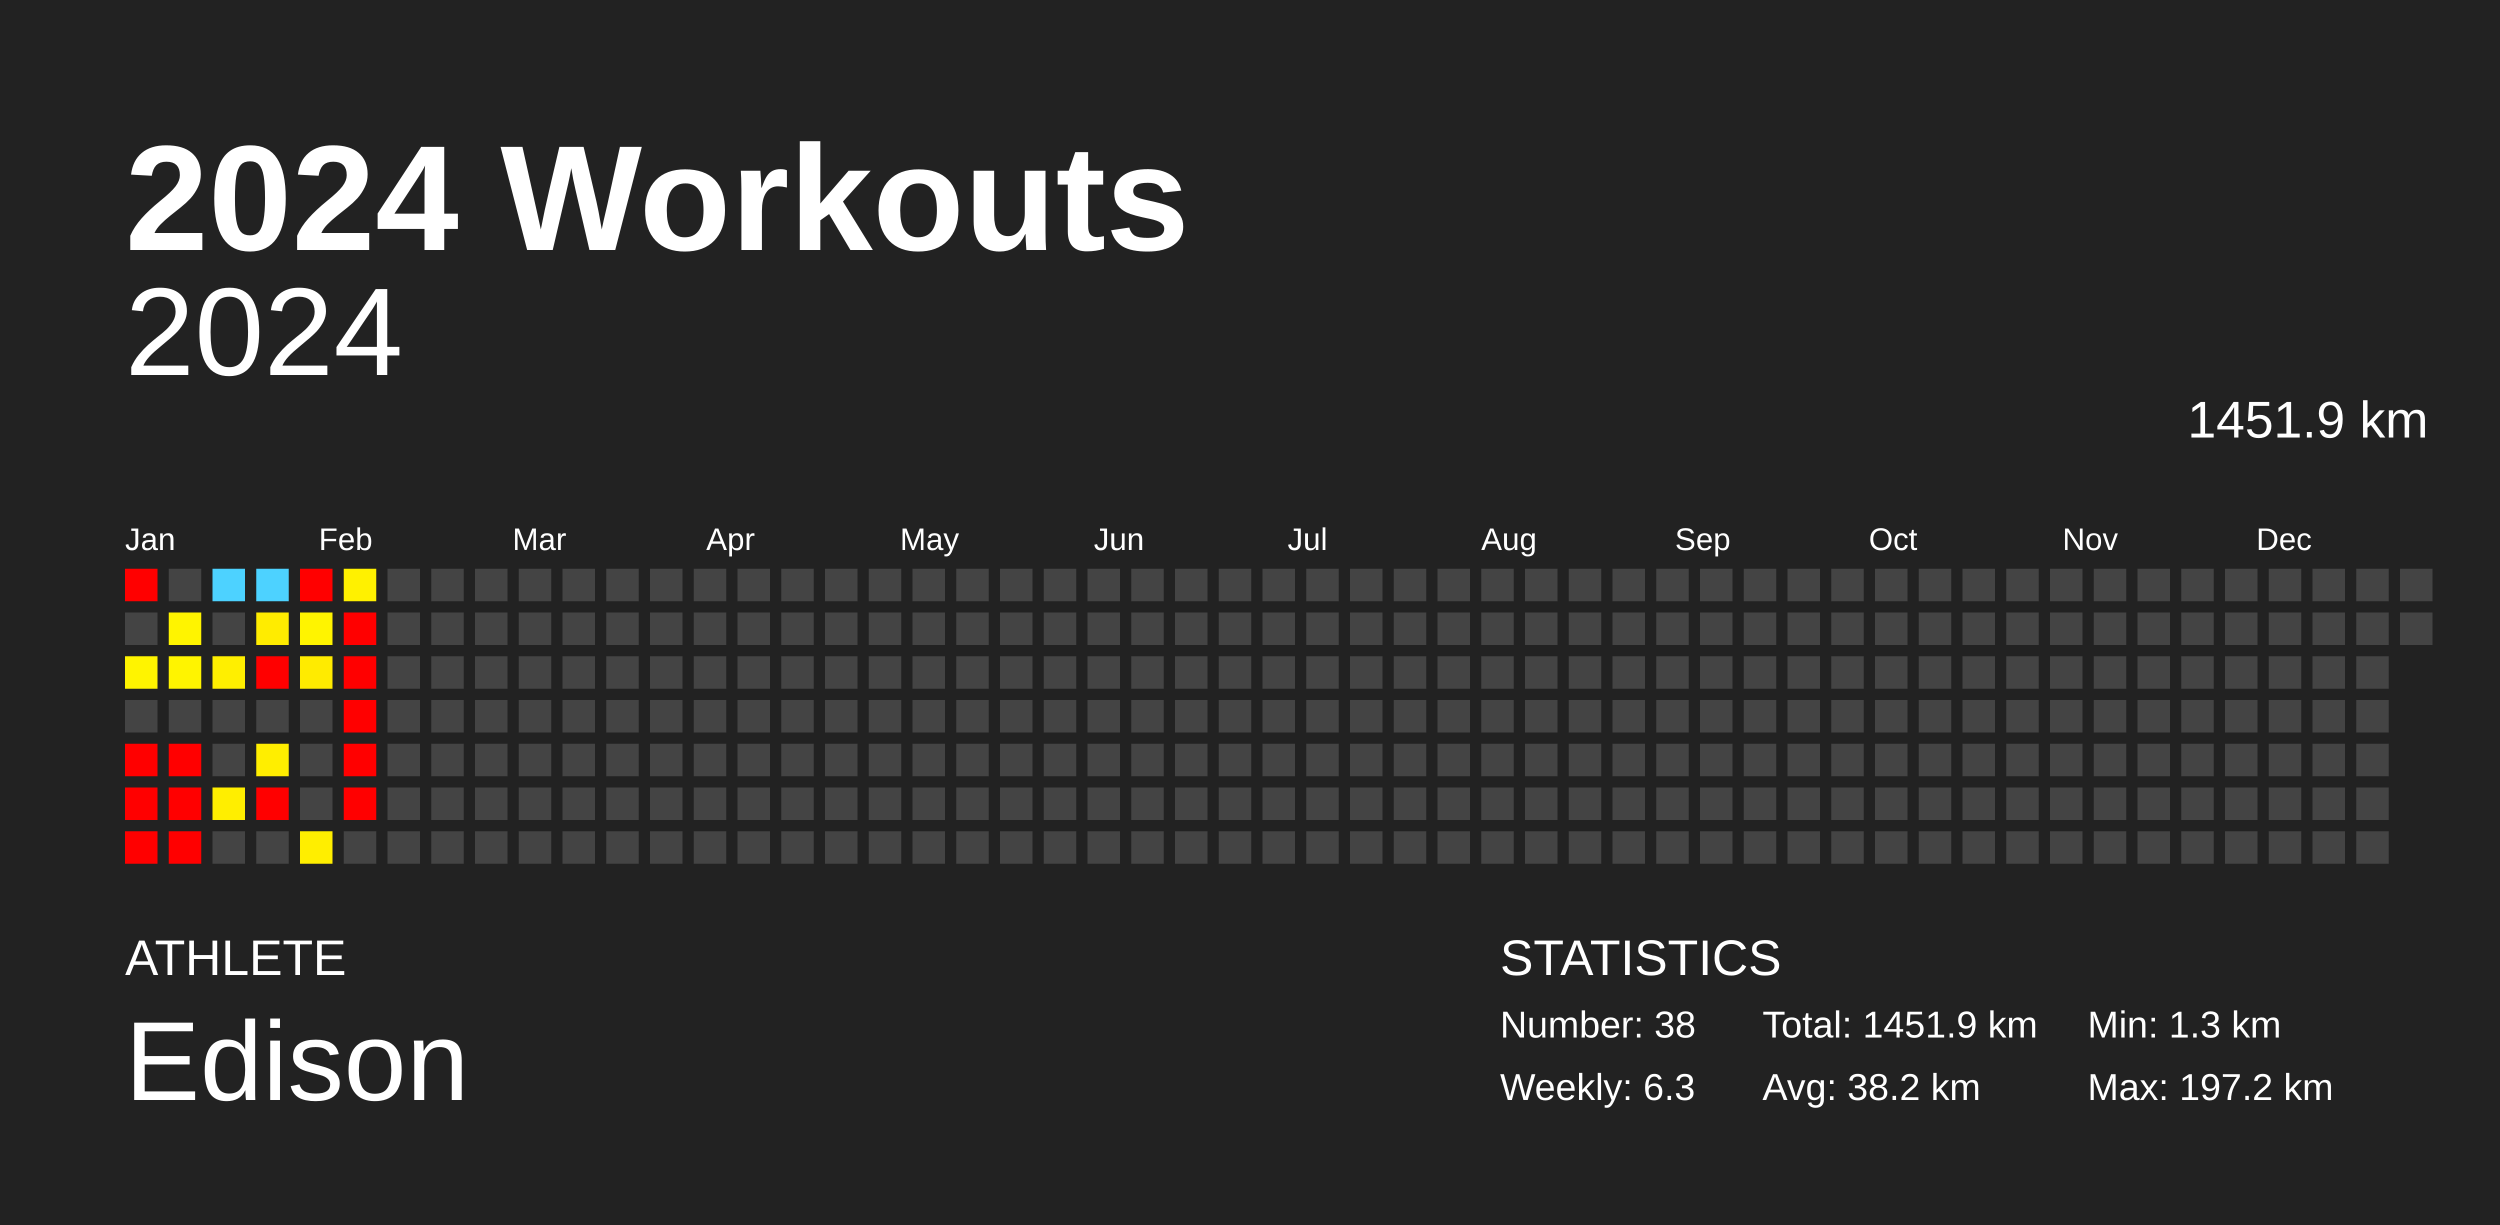
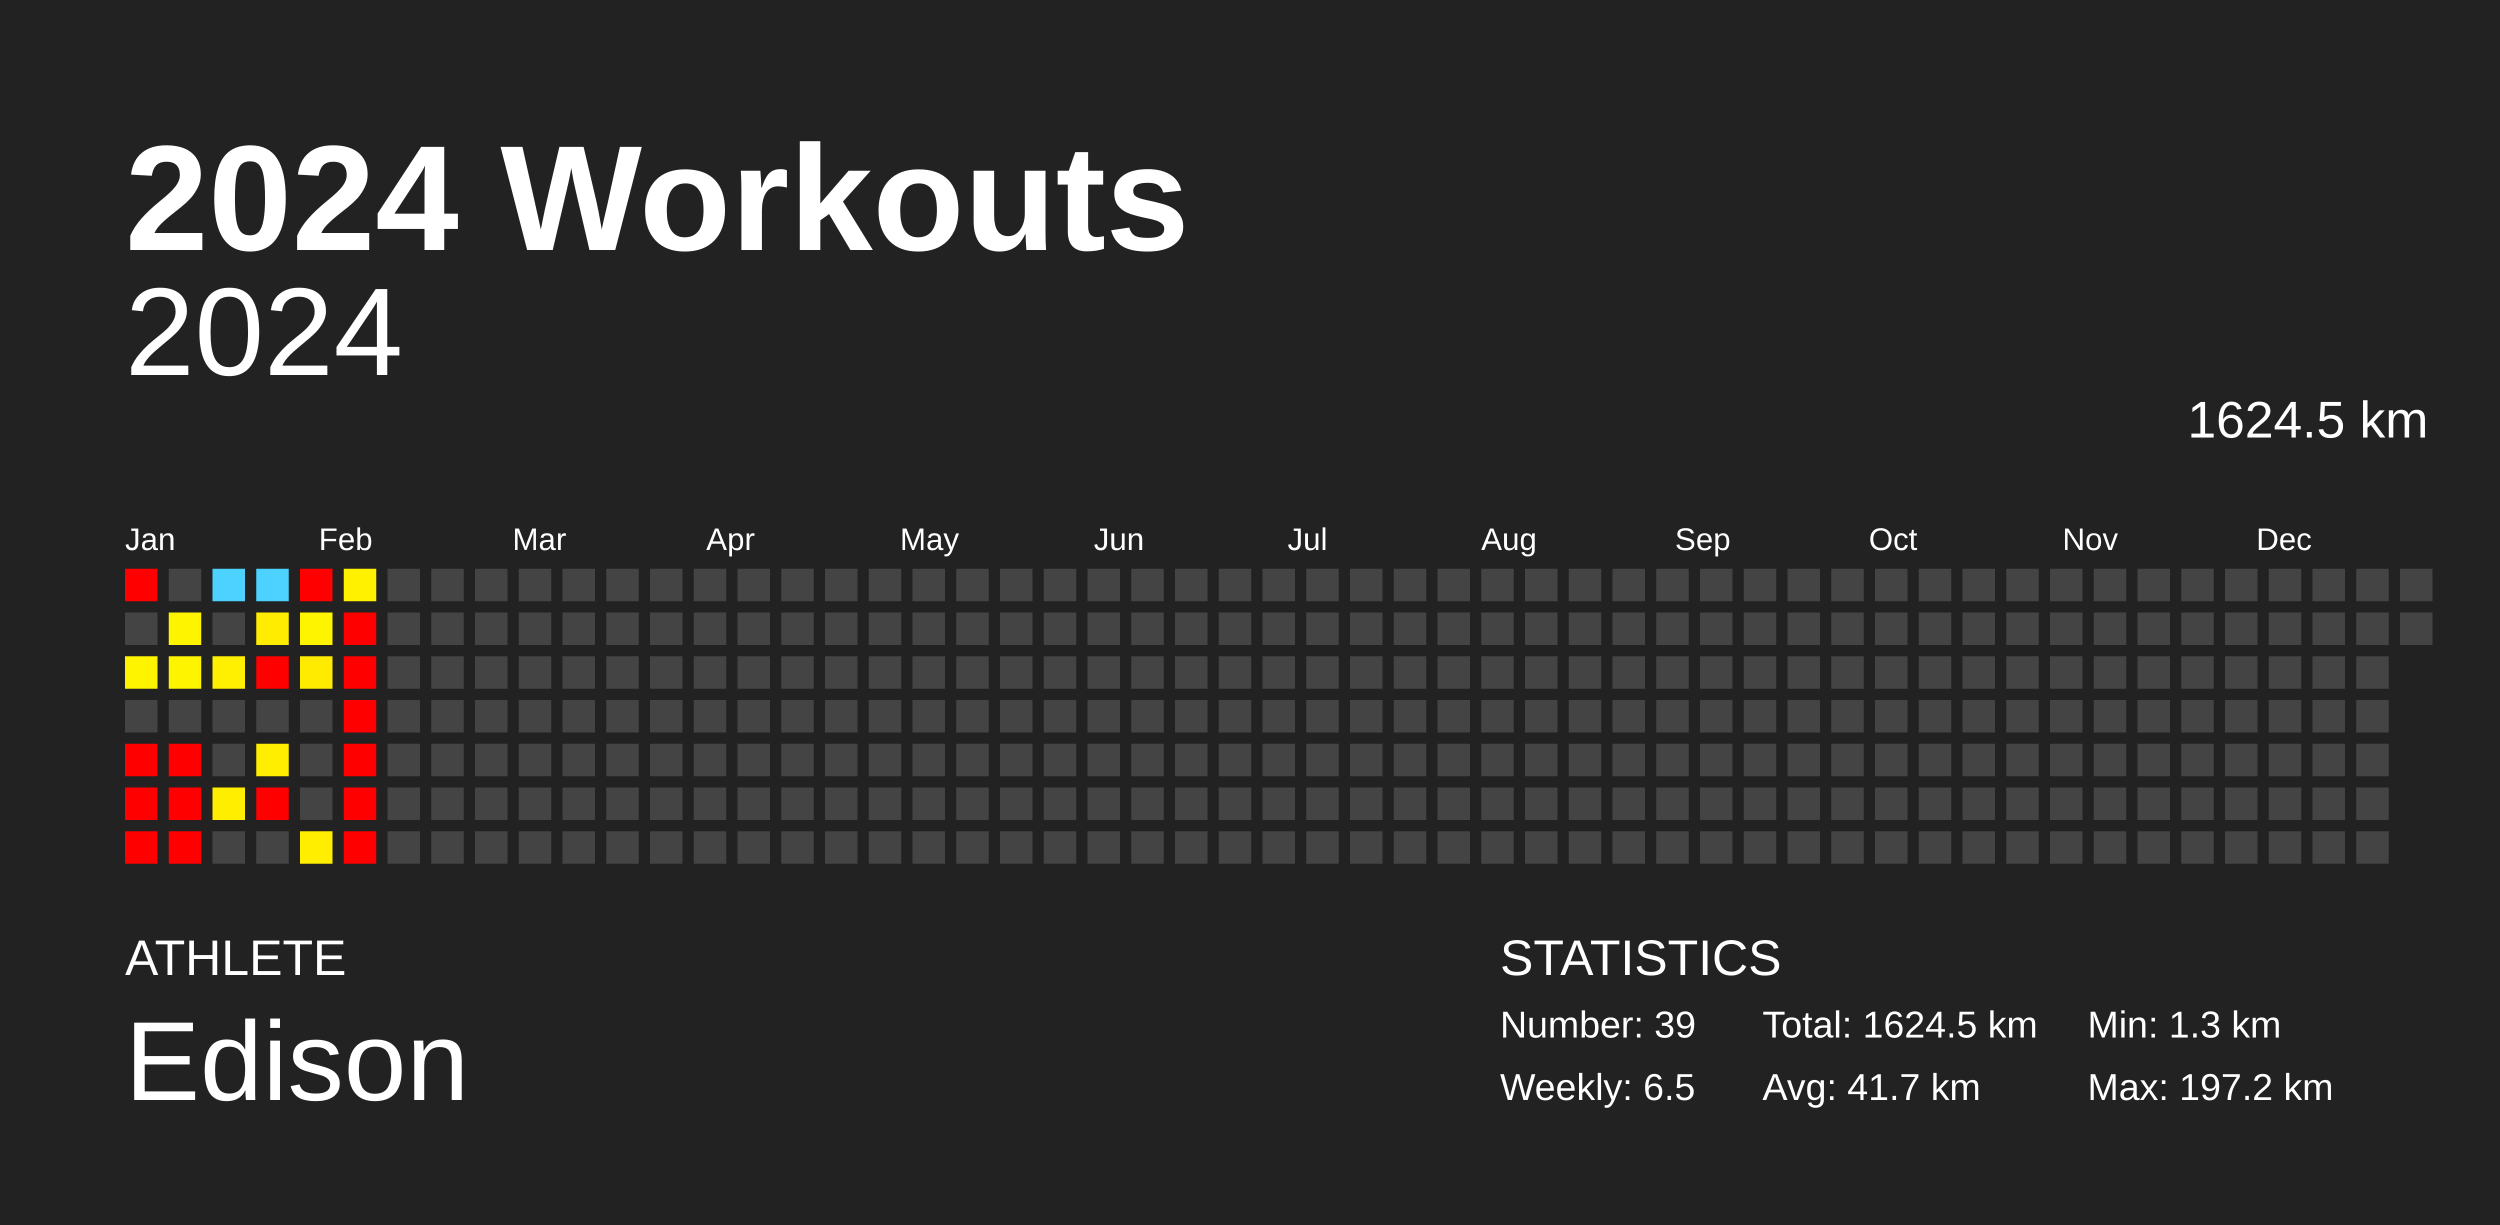
<svg xmlns="http://www.w3.org/2000/svg" baseProfile="full" height="98mm" version="1.1" viewBox="0,0,200,98" width="200mm">
  <defs />
  <rect fill="#222222" height="98" width="200" x="0" y="0" />
  <text fill="#FFFFFF" style="font-size:12px; font-family:Arial; font-weight:bold;" x="10" y="20">2024 Workouts</text>
  <text fill="#FFFFFF" style="font-size:4px; font-family:Arial" x="10" y="78">ATHLETE</text>
  <text fill="#FFFFFF" style="font-size:9px; font-family:Arial" x="10" y="88">Edison</text>
  <text fill="#FFFFFF" style="font-size:4px; font-family:Arial" x="120" y="78">STATISTICS</text>
-   <text fill="#FFFFFF" style="font-size:3px; font-family:Arial" x="120" y="83">Number: 38</text>
-   <text fill="#FFFFFF" style="font-size:3px; font-family:Arial" x="120" y="88">Weekly: 6.3</text>
-   <text fill="#FFFFFF" style="font-size:3px; font-family:Arial" x="141" y="83">Total: 1451.9 km</text>
-   <text fill="#FFFFFF" style="font-size:3px; font-family:Arial" x="141" y="88">Avg: 38.2 km</text>
+   <text fill="#FFFFFF" style="font-size:3px; font-family:Arial" x="120" y="83">Number: 39</text>
+   <text fill="#FFFFFF" style="font-size:3px; font-family:Arial" x="120" y="88">Weekly: 6.5</text>
+   <text fill="#FFFFFF" style="font-size:3px; font-family:Arial" x="141" y="83">Total: 1624.5 km</text>
+   <text fill="#FFFFFF" style="font-size:3px; font-family:Arial" x="141" y="88">Avg: 41.7 km</text>
  <text fill="#FFFFFF" style="font-size:3px; font-family:Arial" x="167" y="83">Min: 1.3 km</text>
  <text fill="#FFFFFF" style="font-size:3px; font-family:Arial" x="167" y="88">Max: 197.2 km</text>
  <text alignment-baseline="hanging" fill="#FFFFFF" style="font-size:10.0px; font-family:Arial;" x="10" y="30">2024</text>
-   <text alignment-baseline="hanging" fill="#FFFFFF" style="font-size:4.125px; font-family:Arial;" x="175" y="35">1451.9 km</text>
+   <text alignment-baseline="hanging" fill="#FFFFFF" style="font-size:4.125px; font-family:Arial;" x="175" y="35">1624.5 km</text>
  <text fill="#FFFFFF" style="font-size:2.5px; font-family:Arial" x="10.0" y="44">Jan</text>
  <text fill="#FFFFFF" style="font-size:2.5px; font-family:Arial" x="25.5" y="44">Feb</text>
  <text fill="#FFFFFF" style="font-size:2.5px; font-family:Arial" x="41.0" y="44">Mar</text>
  <text fill="#FFFFFF" style="font-size:2.5px; font-family:Arial" x="56.5" y="44">Apr</text>
  <text fill="#FFFFFF" style="font-size:2.5px; font-family:Arial" x="72.0" y="44">May</text>
  <text fill="#FFFFFF" style="font-size:2.5px; font-family:Arial" x="87.5" y="44">Jun</text>
  <text fill="#FFFFFF" style="font-size:2.5px; font-family:Arial" x="103.0" y="44">Jul</text>
  <text fill="#FFFFFF" style="font-size:2.5px; font-family:Arial" x="118.5" y="44">Aug</text>
  <text fill="#FFFFFF" style="font-size:2.5px; font-family:Arial" x="134.0" y="44">Sep</text>
  <text fill="#FFFFFF" style="font-size:2.5px; font-family:Arial" x="149.5" y="44">Oct</text>
  <text fill="#FFFFFF" style="font-size:2.5px; font-family:Arial" x="165.0" y="44">Nov</text>
  <text fill="#FFFFFF" style="font-size:2.5px; font-family:Arial" x="180.5" y="44">Dec</text>
  <rect fill="red" height="2.6" width="2.6" x="10.0" y="45.5" />
  <rect fill="#444444" height="2.6" width="2.6" x="10.0" y="49.0" />
  <rect fill="#fff400" height="2.6" width="2.6" x="10.0" y="52.5" />
  <rect fill="#444444" height="2.6" width="2.6" x="10.0" y="56.0" />
  <rect fill="red" height="2.6" width="2.6" x="10.0" y="59.5" />
  <rect fill="red" height="2.6" width="2.6" x="10.0" y="63.0" />
  <rect fill="red" height="2.6" width="2.6" x="10.0" y="66.5" />
  <rect fill="#444444" height="2.6" width="2.6" x="13.5" y="45.5" />
  <rect fill="#fff400" height="2.6" width="2.6" x="13.5" y="49.0" />
  <rect fill="#fff400" height="2.6" width="2.6" x="13.5" y="52.5" />
  <rect fill="#444444" height="2.6" width="2.6" x="13.5" y="56.0" />
  <rect fill="red" height="2.6" width="2.6" x="13.5" y="59.5" />
  <rect fill="red" height="2.6" width="2.6" x="13.5" y="63.0" />
  <rect fill="red" height="2.6" width="2.6" x="13.5" y="66.5" />
  <rect fill="#4dd2ff" height="2.6" width="2.6" x="17.0" y="45.5" />
  <rect fill="#444444" height="2.6" width="2.6" x="17.0" y="49.0" />
  <rect fill="#ffef00" height="2.6" width="2.6" x="17.0" y="52.5" />
  <rect fill="#444444" height="2.6" width="2.6" x="17.0" y="56.0" />
  <rect fill="#444444" height="2.6" width="2.6" x="17.0" y="59.5" />
  <rect fill="#ffee00" height="2.6" width="2.6" x="17.0" y="63.0" />
  <rect fill="#444444" height="2.6" width="2.6" x="17.0" y="66.5" />
  <rect fill="#4dd2ff" height="2.6" width="2.6" x="20.5" y="45.5" />
  <rect fill="#ffec00" height="2.6" width="2.6" x="20.5" y="49.0" />
  <rect fill="red" height="2.6" width="2.6" x="20.5" y="52.5" />
  <rect fill="#444444" height="2.6" width="2.6" x="20.5" y="56.0" />
  <rect fill="#ffee00" height="2.6" width="2.6" x="20.5" y="59.5" />
  <rect fill="red" height="2.6" width="2.6" x="20.5" y="63.0" />
  <rect fill="#444444" height="2.6" width="2.6" x="20.5" y="66.5" />
  <rect fill="red" height="2.6" width="2.6" x="24.0" y="45.5" />
  <rect fill="#fff400" height="2.6" width="2.6" x="24.0" y="49.0" />
  <rect fill="#ffeb00" height="2.6" width="2.6" x="24.0" y="52.5" />
  <rect fill="#444444" height="2.6" width="2.6" x="24.0" y="56.0" />
  <rect fill="#444444" height="2.6" width="2.6" x="24.0" y="59.5" />
  <rect fill="#444444" height="2.6" width="2.6" x="24.0" y="63.0" />
  <rect fill="#ffee00" height="2.6" width="2.6" x="24.0" y="66.5" />
  <rect fill="#fff100" height="2.6" width="2.6" x="27.5" y="45.5" />
  <rect fill="red" height="2.6" width="2.6" x="27.5" y="49.0" />
  <rect fill="red" height="2.6" width="2.6" x="27.5" y="52.5" />
  <rect fill="red" height="2.6" width="2.6" x="27.5" y="56.0" />
  <rect fill="red" height="2.6" width="2.6" x="27.5" y="59.5" />
  <rect fill="red" height="2.6" width="2.6" x="27.5" y="63.0" />
-   <rect fill="#444444" height="2.6" width="2.6" x="27.5" y="66.5" />
+   <rect fill="red" height="2.6" width="2.6" x="27.5" y="66.5" />
  <rect fill="#444444" height="2.6" width="2.6" x="31.0" y="45.5" />
  <rect fill="#444444" height="2.6" width="2.6" x="31.0" y="49.0" />
  <rect fill="#444444" height="2.6" width="2.6" x="31.0" y="52.5" />
  <rect fill="#444444" height="2.6" width="2.6" x="31.0" y="56.0" />
  <rect fill="#444444" height="2.6" width="2.6" x="31.0" y="59.5" />
  <rect fill="#444444" height="2.6" width="2.6" x="31.0" y="63.0" />
  <rect fill="#444444" height="2.6" width="2.6" x="31.0" y="66.5" />
  <rect fill="#444444" height="2.6" width="2.6" x="34.5" y="45.5" />
  <rect fill="#444444" height="2.6" width="2.6" x="34.5" y="49.0" />
  <rect fill="#444444" height="2.6" width="2.6" x="34.5" y="52.5" />
  <rect fill="#444444" height="2.6" width="2.6" x="34.5" y="56.0" />
  <rect fill="#444444" height="2.6" width="2.6" x="34.5" y="59.5" />
  <rect fill="#444444" height="2.6" width="2.6" x="34.5" y="63.0" />
  <rect fill="#444444" height="2.6" width="2.6" x="34.5" y="66.5" />
  <rect fill="#444444" height="2.6" width="2.6" x="38.0" y="45.5" />
  <rect fill="#444444" height="2.6" width="2.6" x="38.0" y="49.0" />
  <rect fill="#444444" height="2.6" width="2.6" x="38.0" y="52.5" />
  <rect fill="#444444" height="2.6" width="2.6" x="38.0" y="56.0" />
  <rect fill="#444444" height="2.6" width="2.6" x="38.0" y="59.5" />
  <rect fill="#444444" height="2.6" width="2.6" x="38.0" y="63.0" />
  <rect fill="#444444" height="2.6" width="2.6" x="38.0" y="66.5" />
  <rect fill="#444444" height="2.6" width="2.6" x="41.5" y="45.5" />
  <rect fill="#444444" height="2.6" width="2.6" x="41.5" y="49.0" />
  <rect fill="#444444" height="2.6" width="2.6" x="41.5" y="52.5" />
  <rect fill="#444444" height="2.6" width="2.6" x="41.5" y="56.0" />
  <rect fill="#444444" height="2.6" width="2.6" x="41.5" y="59.5" />
  <rect fill="#444444" height="2.6" width="2.6" x="41.5" y="63.0" />
  <rect fill="#444444" height="2.6" width="2.6" x="41.5" y="66.5" />
  <rect fill="#444444" height="2.6" width="2.6" x="45.0" y="45.5" />
  <rect fill="#444444" height="2.6" width="2.6" x="45.0" y="49.0" />
  <rect fill="#444444" height="2.6" width="2.6" x="45.0" y="52.5" />
  <rect fill="#444444" height="2.6" width="2.6" x="45.0" y="56.0" />
  <rect fill="#444444" height="2.6" width="2.6" x="45.0" y="59.5" />
  <rect fill="#444444" height="2.6" width="2.6" x="45.0" y="63.0" />
  <rect fill="#444444" height="2.6" width="2.6" x="45.0" y="66.5" />
  <rect fill="#444444" height="2.6" width="2.6" x="48.5" y="45.5" />
  <rect fill="#444444" height="2.6" width="2.6" x="48.5" y="49.0" />
  <rect fill="#444444" height="2.6" width="2.6" x="48.5" y="52.5" />
  <rect fill="#444444" height="2.6" width="2.6" x="48.5" y="56.0" />
  <rect fill="#444444" height="2.6" width="2.6" x="48.5" y="59.5" />
  <rect fill="#444444" height="2.6" width="2.6" x="48.5" y="63.0" />
  <rect fill="#444444" height="2.6" width="2.6" x="48.5" y="66.5" />
  <rect fill="#444444" height="2.6" width="2.6" x="52.0" y="45.5" />
  <rect fill="#444444" height="2.6" width="2.6" x="52.0" y="49.0" />
  <rect fill="#444444" height="2.6" width="2.6" x="52.0" y="52.5" />
  <rect fill="#444444" height="2.6" width="2.6" x="52.0" y="56.0" />
  <rect fill="#444444" height="2.6" width="2.6" x="52.0" y="59.5" />
  <rect fill="#444444" height="2.6" width="2.6" x="52.0" y="63.0" />
  <rect fill="#444444" height="2.6" width="2.6" x="52.0" y="66.5" />
  <rect fill="#444444" height="2.6" width="2.6" x="55.5" y="45.5" />
  <rect fill="#444444" height="2.6" width="2.6" x="55.5" y="49.0" />
  <rect fill="#444444" height="2.6" width="2.6" x="55.5" y="52.5" />
  <rect fill="#444444" height="2.6" width="2.6" x="55.5" y="56.0" />
  <rect fill="#444444" height="2.6" width="2.6" x="55.5" y="59.5" />
  <rect fill="#444444" height="2.6" width="2.6" x="55.5" y="63.0" />
  <rect fill="#444444" height="2.6" width="2.6" x="55.5" y="66.5" />
  <rect fill="#444444" height="2.6" width="2.6" x="59.0" y="45.5" />
  <rect fill="#444444" height="2.6" width="2.6" x="59.0" y="49.0" />
  <rect fill="#444444" height="2.6" width="2.6" x="59.0" y="52.5" />
  <rect fill="#444444" height="2.6" width="2.6" x="59.0" y="56.0" />
  <rect fill="#444444" height="2.6" width="2.6" x="59.0" y="59.5" />
  <rect fill="#444444" height="2.6" width="2.6" x="59.0" y="63.0" />
  <rect fill="#444444" height="2.6" width="2.6" x="59.0" y="66.5" />
  <rect fill="#444444" height="2.6" width="2.6" x="62.5" y="45.5" />
  <rect fill="#444444" height="2.6" width="2.6" x="62.5" y="49.0" />
  <rect fill="#444444" height="2.6" width="2.6" x="62.5" y="52.5" />
  <rect fill="#444444" height="2.6" width="2.6" x="62.5" y="56.0" />
  <rect fill="#444444" height="2.6" width="2.6" x="62.5" y="59.5" />
  <rect fill="#444444" height="2.6" width="2.6" x="62.5" y="63.0" />
  <rect fill="#444444" height="2.6" width="2.6" x="62.5" y="66.5" />
  <rect fill="#444444" height="2.6" width="2.6" x="66.0" y="45.5" />
  <rect fill="#444444" height="2.6" width="2.6" x="66.0" y="49.0" />
  <rect fill="#444444" height="2.6" width="2.6" x="66.0" y="52.5" />
  <rect fill="#444444" height="2.6" width="2.6" x="66.0" y="56.0" />
  <rect fill="#444444" height="2.6" width="2.6" x="66.0" y="59.5" />
  <rect fill="#444444" height="2.6" width="2.6" x="66.0" y="63.0" />
  <rect fill="#444444" height="2.6" width="2.6" x="66.0" y="66.5" />
  <rect fill="#444444" height="2.6" width="2.6" x="69.5" y="45.5" />
  <rect fill="#444444" height="2.6" width="2.6" x="69.5" y="49.0" />
  <rect fill="#444444" height="2.6" width="2.6" x="69.5" y="52.5" />
  <rect fill="#444444" height="2.6" width="2.6" x="69.5" y="56.0" />
  <rect fill="#444444" height="2.6" width="2.6" x="69.5" y="59.5" />
  <rect fill="#444444" height="2.6" width="2.6" x="69.5" y="63.0" />
  <rect fill="#444444" height="2.6" width="2.6" x="69.5" y="66.5" />
  <rect fill="#444444" height="2.6" width="2.6" x="73.0" y="45.5" />
  <rect fill="#444444" height="2.6" width="2.6" x="73.0" y="49.0" />
  <rect fill="#444444" height="2.6" width="2.6" x="73.0" y="52.5" />
  <rect fill="#444444" height="2.6" width="2.6" x="73.0" y="56.0" />
  <rect fill="#444444" height="2.6" width="2.6" x="73.0" y="59.5" />
  <rect fill="#444444" height="2.6" width="2.6" x="73.0" y="63.0" />
  <rect fill="#444444" height="2.6" width="2.6" x="73.0" y="66.5" />
  <rect fill="#444444" height="2.6" width="2.6" x="76.5" y="45.5" />
  <rect fill="#444444" height="2.6" width="2.6" x="76.5" y="49.0" />
  <rect fill="#444444" height="2.6" width="2.6" x="76.5" y="52.5" />
  <rect fill="#444444" height="2.6" width="2.6" x="76.5" y="56.0" />
  <rect fill="#444444" height="2.6" width="2.6" x="76.5" y="59.5" />
  <rect fill="#444444" height="2.6" width="2.6" x="76.5" y="63.0" />
  <rect fill="#444444" height="2.6" width="2.6" x="76.5" y="66.5" />
  <rect fill="#444444" height="2.6" width="2.6" x="80.0" y="45.5" />
  <rect fill="#444444" height="2.6" width="2.6" x="80.0" y="49.0" />
  <rect fill="#444444" height="2.6" width="2.6" x="80.0" y="52.5" />
  <rect fill="#444444" height="2.6" width="2.6" x="80.0" y="56.0" />
  <rect fill="#444444" height="2.6" width="2.6" x="80.0" y="59.5" />
  <rect fill="#444444" height="2.6" width="2.6" x="80.0" y="63.0" />
  <rect fill="#444444" height="2.6" width="2.6" x="80.0" y="66.5" />
  <rect fill="#444444" height="2.6" width="2.6" x="83.5" y="45.5" />
  <rect fill="#444444" height="2.6" width="2.6" x="83.5" y="49.0" />
  <rect fill="#444444" height="2.6" width="2.6" x="83.5" y="52.5" />
  <rect fill="#444444" height="2.6" width="2.6" x="83.5" y="56.0" />
  <rect fill="#444444" height="2.6" width="2.6" x="83.5" y="59.5" />
  <rect fill="#444444" height="2.6" width="2.6" x="83.5" y="63.0" />
  <rect fill="#444444" height="2.6" width="2.6" x="83.5" y="66.5" />
  <rect fill="#444444" height="2.6" width="2.6" x="87.0" y="45.5" />
  <rect fill="#444444" height="2.6" width="2.6" x="87.0" y="49.0" />
  <rect fill="#444444" height="2.6" width="2.6" x="87.0" y="52.5" />
  <rect fill="#444444" height="2.6" width="2.6" x="87.0" y="56.0" />
  <rect fill="#444444" height="2.6" width="2.6" x="87.0" y="59.5" />
  <rect fill="#444444" height="2.6" width="2.6" x="87.0" y="63.0" />
  <rect fill="#444444" height="2.6" width="2.6" x="87.0" y="66.5" />
  <rect fill="#444444" height="2.6" width="2.6" x="90.5" y="45.5" />
  <rect fill="#444444" height="2.6" width="2.6" x="90.5" y="49.0" />
  <rect fill="#444444" height="2.6" width="2.6" x="90.5" y="52.5" />
  <rect fill="#444444" height="2.6" width="2.6" x="90.5" y="56.0" />
  <rect fill="#444444" height="2.6" width="2.6" x="90.5" y="59.5" />
  <rect fill="#444444" height="2.6" width="2.6" x="90.5" y="63.0" />
  <rect fill="#444444" height="2.6" width="2.6" x="90.5" y="66.5" />
  <rect fill="#444444" height="2.6" width="2.6" x="94.0" y="45.5" />
  <rect fill="#444444" height="2.6" width="2.6" x="94.0" y="49.0" />
  <rect fill="#444444" height="2.6" width="2.6" x="94.0" y="52.5" />
  <rect fill="#444444" height="2.6" width="2.6" x="94.0" y="56.0" />
  <rect fill="#444444" height="2.6" width="2.6" x="94.0" y="59.5" />
  <rect fill="#444444" height="2.6" width="2.6" x="94.0" y="63.0" />
  <rect fill="#444444" height="2.6" width="2.6" x="94.0" y="66.5" />
  <rect fill="#444444" height="2.6" width="2.6" x="97.5" y="45.5" />
  <rect fill="#444444" height="2.6" width="2.6" x="97.5" y="49.0" />
  <rect fill="#444444" height="2.6" width="2.6" x="97.5" y="52.5" />
  <rect fill="#444444" height="2.6" width="2.6" x="97.5" y="56.0" />
  <rect fill="#444444" height="2.6" width="2.6" x="97.5" y="59.5" />
  <rect fill="#444444" height="2.6" width="2.6" x="97.5" y="63.0" />
  <rect fill="#444444" height="2.6" width="2.6" x="97.5" y="66.5" />
  <rect fill="#444444" height="2.6" width="2.6" x="101.0" y="45.5" />
  <rect fill="#444444" height="2.6" width="2.6" x="101.0" y="49.0" />
  <rect fill="#444444" height="2.6" width="2.6" x="101.0" y="52.5" />
  <rect fill="#444444" height="2.6" width="2.6" x="101.0" y="56.0" />
  <rect fill="#444444" height="2.6" width="2.6" x="101.0" y="59.5" />
  <rect fill="#444444" height="2.6" width="2.6" x="101.0" y="63.0" />
  <rect fill="#444444" height="2.6" width="2.6" x="101.0" y="66.5" />
  <rect fill="#444444" height="2.6" width="2.6" x="104.5" y="45.5" />
  <rect fill="#444444" height="2.6" width="2.6" x="104.5" y="49.0" />
  <rect fill="#444444" height="2.6" width="2.6" x="104.5" y="52.5" />
  <rect fill="#444444" height="2.6" width="2.6" x="104.5" y="56.0" />
  <rect fill="#444444" height="2.6" width="2.6" x="104.5" y="59.5" />
  <rect fill="#444444" height="2.6" width="2.6" x="104.5" y="63.0" />
  <rect fill="#444444" height="2.6" width="2.6" x="104.5" y="66.5" />
  <rect fill="#444444" height="2.6" width="2.6" x="108.0" y="45.5" />
  <rect fill="#444444" height="2.6" width="2.6" x="108.0" y="49.0" />
  <rect fill="#444444" height="2.6" width="2.6" x="108.0" y="52.5" />
  <rect fill="#444444" height="2.6" width="2.6" x="108.0" y="56.0" />
  <rect fill="#444444" height="2.6" width="2.6" x="108.0" y="59.5" />
  <rect fill="#444444" height="2.6" width="2.6" x="108.0" y="63.0" />
  <rect fill="#444444" height="2.6" width="2.6" x="108.0" y="66.5" />
  <rect fill="#444444" height="2.6" width="2.6" x="111.5" y="45.5" />
  <rect fill="#444444" height="2.6" width="2.6" x="111.5" y="49.0" />
  <rect fill="#444444" height="2.6" width="2.6" x="111.5" y="52.5" />
  <rect fill="#444444" height="2.6" width="2.6" x="111.5" y="56.0" />
  <rect fill="#444444" height="2.6" width="2.6" x="111.5" y="59.5" />
  <rect fill="#444444" height="2.6" width="2.6" x="111.5" y="63.0" />
  <rect fill="#444444" height="2.6" width="2.6" x="111.5" y="66.5" />
  <rect fill="#444444" height="2.6" width="2.6" x="115.0" y="45.5" />
  <rect fill="#444444" height="2.6" width="2.6" x="115.0" y="49.0" />
  <rect fill="#444444" height="2.6" width="2.6" x="115.0" y="52.5" />
  <rect fill="#444444" height="2.6" width="2.6" x="115.0" y="56.0" />
  <rect fill="#444444" height="2.6" width="2.6" x="115.0" y="59.5" />
  <rect fill="#444444" height="2.6" width="2.6" x="115.0" y="63.0" />
  <rect fill="#444444" height="2.6" width="2.6" x="115.0" y="66.5" />
  <rect fill="#444444" height="2.6" width="2.6" x="118.5" y="45.5" />
  <rect fill="#444444" height="2.6" width="2.6" x="118.5" y="49.0" />
  <rect fill="#444444" height="2.6" width="2.6" x="118.5" y="52.5" />
  <rect fill="#444444" height="2.6" width="2.6" x="118.5" y="56.0" />
  <rect fill="#444444" height="2.6" width="2.6" x="118.5" y="59.5" />
  <rect fill="#444444" height="2.6" width="2.6" x="118.5" y="63.0" />
  <rect fill="#444444" height="2.6" width="2.6" x="118.5" y="66.5" />
  <rect fill="#444444" height="2.6" width="2.6" x="122.0" y="45.5" />
  <rect fill="#444444" height="2.6" width="2.6" x="122.0" y="49.0" />
  <rect fill="#444444" height="2.6" width="2.6" x="122.0" y="52.5" />
  <rect fill="#444444" height="2.6" width="2.6" x="122.0" y="56.0" />
  <rect fill="#444444" height="2.6" width="2.6" x="122.0" y="59.5" />
  <rect fill="#444444" height="2.6" width="2.6" x="122.0" y="63.0" />
  <rect fill="#444444" height="2.6" width="2.6" x="122.0" y="66.5" />
  <rect fill="#444444" height="2.6" width="2.6" x="125.5" y="45.5" />
  <rect fill="#444444" height="2.6" width="2.6" x="125.5" y="49.0" />
  <rect fill="#444444" height="2.6" width="2.6" x="125.5" y="52.5" />
  <rect fill="#444444" height="2.6" width="2.6" x="125.5" y="56.0" />
  <rect fill="#444444" height="2.6" width="2.6" x="125.5" y="59.5" />
  <rect fill="#444444" height="2.6" width="2.6" x="125.5" y="63.0" />
  <rect fill="#444444" height="2.6" width="2.6" x="125.5" y="66.5" />
  <rect fill="#444444" height="2.6" width="2.6" x="129.0" y="45.5" />
  <rect fill="#444444" height="2.6" width="2.6" x="129.0" y="49.0" />
  <rect fill="#444444" height="2.6" width="2.6" x="129.0" y="52.5" />
  <rect fill="#444444" height="2.6" width="2.6" x="129.0" y="56.0" />
  <rect fill="#444444" height="2.6" width="2.6" x="129.0" y="59.5" />
  <rect fill="#444444" height="2.6" width="2.6" x="129.0" y="63.0" />
  <rect fill="#444444" height="2.6" width="2.6" x="129.0" y="66.5" />
  <rect fill="#444444" height="2.6" width="2.6" x="132.5" y="45.5" />
  <rect fill="#444444" height="2.6" width="2.6" x="132.5" y="49.0" />
  <rect fill="#444444" height="2.6" width="2.6" x="132.5" y="52.5" />
  <rect fill="#444444" height="2.6" width="2.6" x="132.5" y="56.0" />
  <rect fill="#444444" height="2.6" width="2.6" x="132.5" y="59.5" />
  <rect fill="#444444" height="2.6" width="2.6" x="132.5" y="63.0" />
  <rect fill="#444444" height="2.6" width="2.6" x="132.5" y="66.5" />
  <rect fill="#444444" height="2.6" width="2.6" x="136.0" y="45.5" />
  <rect fill="#444444" height="2.6" width="2.6" x="136.0" y="49.0" />
  <rect fill="#444444" height="2.6" width="2.6" x="136.0" y="52.5" />
  <rect fill="#444444" height="2.6" width="2.6" x="136.0" y="56.0" />
  <rect fill="#444444" height="2.6" width="2.6" x="136.0" y="59.5" />
  <rect fill="#444444" height="2.6" width="2.6" x="136.0" y="63.0" />
  <rect fill="#444444" height="2.6" width="2.6" x="136.0" y="66.5" />
  <rect fill="#444444" height="2.6" width="2.6" x="139.5" y="45.5" />
  <rect fill="#444444" height="2.6" width="2.6" x="139.5" y="49.0" />
  <rect fill="#444444" height="2.6" width="2.6" x="139.5" y="52.5" />
  <rect fill="#444444" height="2.6" width="2.6" x="139.5" y="56.0" />
  <rect fill="#444444" height="2.6" width="2.6" x="139.5" y="59.5" />
  <rect fill="#444444" height="2.6" width="2.6" x="139.5" y="63.0" />
  <rect fill="#444444" height="2.6" width="2.6" x="139.5" y="66.5" />
  <rect fill="#444444" height="2.6" width="2.6" x="143.0" y="45.5" />
  <rect fill="#444444" height="2.6" width="2.6" x="143.0" y="49.0" />
  <rect fill="#444444" height="2.6" width="2.6" x="143.0" y="52.5" />
  <rect fill="#444444" height="2.6" width="2.6" x="143.0" y="56.0" />
  <rect fill="#444444" height="2.6" width="2.6" x="143.0" y="59.5" />
  <rect fill="#444444" height="2.6" width="2.6" x="143.0" y="63.0" />
  <rect fill="#444444" height="2.6" width="2.6" x="143.0" y="66.5" />
  <rect fill="#444444" height="2.6" width="2.6" x="146.5" y="45.5" />
  <rect fill="#444444" height="2.6" width="2.6" x="146.5" y="49.0" />
  <rect fill="#444444" height="2.6" width="2.6" x="146.5" y="52.5" />
  <rect fill="#444444" height="2.6" width="2.6" x="146.5" y="56.0" />
  <rect fill="#444444" height="2.6" width="2.6" x="146.5" y="59.5" />
  <rect fill="#444444" height="2.6" width="2.6" x="146.5" y="63.0" />
  <rect fill="#444444" height="2.6" width="2.6" x="146.5" y="66.5" />
  <rect fill="#444444" height="2.6" width="2.6" x="150.0" y="45.5" />
  <rect fill="#444444" height="2.6" width="2.6" x="150.0" y="49.0" />
  <rect fill="#444444" height="2.6" width="2.6" x="150.0" y="52.5" />
  <rect fill="#444444" height="2.6" width="2.6" x="150.0" y="56.0" />
  <rect fill="#444444" height="2.6" width="2.6" x="150.0" y="59.5" />
  <rect fill="#444444" height="2.6" width="2.6" x="150.0" y="63.0" />
  <rect fill="#444444" height="2.6" width="2.6" x="150.0" y="66.5" />
  <rect fill="#444444" height="2.6" width="2.6" x="153.5" y="45.5" />
  <rect fill="#444444" height="2.6" width="2.6" x="153.5" y="49.0" />
  <rect fill="#444444" height="2.6" width="2.6" x="153.5" y="52.5" />
  <rect fill="#444444" height="2.6" width="2.6" x="153.5" y="56.0" />
  <rect fill="#444444" height="2.6" width="2.6" x="153.5" y="59.5" />
  <rect fill="#444444" height="2.6" width="2.6" x="153.5" y="63.0" />
  <rect fill="#444444" height="2.6" width="2.6" x="153.5" y="66.5" />
  <rect fill="#444444" height="2.6" width="2.6" x="157.0" y="45.5" />
  <rect fill="#444444" height="2.6" width="2.6" x="157.0" y="49.0" />
  <rect fill="#444444" height="2.6" width="2.6" x="157.0" y="52.5" />
  <rect fill="#444444" height="2.6" width="2.6" x="157.0" y="56.0" />
  <rect fill="#444444" height="2.6" width="2.6" x="157.0" y="59.5" />
  <rect fill="#444444" height="2.6" width="2.6" x="157.0" y="63.0" />
  <rect fill="#444444" height="2.6" width="2.6" x="157.0" y="66.5" />
  <rect fill="#444444" height="2.6" width="2.6" x="160.5" y="45.5" />
  <rect fill="#444444" height="2.6" width="2.6" x="160.5" y="49.0" />
  <rect fill="#444444" height="2.6" width="2.6" x="160.5" y="52.5" />
  <rect fill="#444444" height="2.6" width="2.6" x="160.5" y="56.0" />
  <rect fill="#444444" height="2.6" width="2.6" x="160.5" y="59.5" />
  <rect fill="#444444" height="2.6" width="2.6" x="160.5" y="63.0" />
  <rect fill="#444444" height="2.6" width="2.6" x="160.5" y="66.5" />
  <rect fill="#444444" height="2.6" width="2.6" x="164.0" y="45.5" />
  <rect fill="#444444" height="2.6" width="2.6" x="164.0" y="49.0" />
  <rect fill="#444444" height="2.6" width="2.6" x="164.0" y="52.5" />
  <rect fill="#444444" height="2.6" width="2.6" x="164.0" y="56.0" />
  <rect fill="#444444" height="2.6" width="2.6" x="164.0" y="59.5" />
  <rect fill="#444444" height="2.6" width="2.6" x="164.0" y="63.0" />
  <rect fill="#444444" height="2.6" width="2.6" x="164.0" y="66.5" />
  <rect fill="#444444" height="2.6" width="2.6" x="167.5" y="45.5" />
  <rect fill="#444444" height="2.6" width="2.6" x="167.5" y="49.0" />
  <rect fill="#444444" height="2.6" width="2.6" x="167.5" y="52.5" />
  <rect fill="#444444" height="2.6" width="2.6" x="167.5" y="56.0" />
  <rect fill="#444444" height="2.6" width="2.6" x="167.5" y="59.5" />
  <rect fill="#444444" height="2.6" width="2.6" x="167.5" y="63.0" />
  <rect fill="#444444" height="2.6" width="2.6" x="167.5" y="66.5" />
  <rect fill="#444444" height="2.6" width="2.6" x="171.0" y="45.5" />
  <rect fill="#444444" height="2.6" width="2.6" x="171.0" y="49.0" />
  <rect fill="#444444" height="2.6" width="2.6" x="171.0" y="52.5" />
  <rect fill="#444444" height="2.6" width="2.6" x="171.0" y="56.0" />
  <rect fill="#444444" height="2.6" width="2.6" x="171.0" y="59.5" />
  <rect fill="#444444" height="2.6" width="2.6" x="171.0" y="63.0" />
  <rect fill="#444444" height="2.6" width="2.6" x="171.0" y="66.5" />
  <rect fill="#444444" height="2.6" width="2.6" x="174.5" y="45.5" />
  <rect fill="#444444" height="2.6" width="2.6" x="174.5" y="49.0" />
  <rect fill="#444444" height="2.6" width="2.6" x="174.5" y="52.5" />
  <rect fill="#444444" height="2.6" width="2.6" x="174.5" y="56.0" />
  <rect fill="#444444" height="2.6" width="2.6" x="174.5" y="59.5" />
  <rect fill="#444444" height="2.6" width="2.6" x="174.5" y="63.0" />
  <rect fill="#444444" height="2.6" width="2.6" x="174.5" y="66.5" />
  <rect fill="#444444" height="2.6" width="2.6" x="178.0" y="45.5" />
  <rect fill="#444444" height="2.6" width="2.6" x="178.0" y="49.0" />
  <rect fill="#444444" height="2.6" width="2.6" x="178.0" y="52.5" />
  <rect fill="#444444" height="2.6" width="2.6" x="178.0" y="56.0" />
  <rect fill="#444444" height="2.6" width="2.6" x="178.0" y="59.5" />
  <rect fill="#444444" height="2.6" width="2.6" x="178.0" y="63.0" />
  <rect fill="#444444" height="2.6" width="2.6" x="178.0" y="66.5" />
  <rect fill="#444444" height="2.6" width="2.6" x="181.5" y="45.5" />
  <rect fill="#444444" height="2.6" width="2.6" x="181.5" y="49.0" />
  <rect fill="#444444" height="2.6" width="2.6" x="181.5" y="52.5" />
  <rect fill="#444444" height="2.6" width="2.6" x="181.5" y="56.0" />
  <rect fill="#444444" height="2.6" width="2.6" x="181.5" y="59.5" />
  <rect fill="#444444" height="2.6" width="2.6" x="181.5" y="63.0" />
  <rect fill="#444444" height="2.6" width="2.6" x="181.5" y="66.5" />
  <rect fill="#444444" height="2.6" width="2.6" x="185.0" y="45.5" />
  <rect fill="#444444" height="2.6" width="2.6" x="185.0" y="49.0" />
  <rect fill="#444444" height="2.6" width="2.6" x="185.0" y="52.5" />
  <rect fill="#444444" height="2.6" width="2.6" x="185.0" y="56.0" />
  <rect fill="#444444" height="2.6" width="2.6" x="185.0" y="59.5" />
  <rect fill="#444444" height="2.6" width="2.6" x="185.0" y="63.0" />
  <rect fill="#444444" height="2.6" width="2.6" x="185.0" y="66.5" />
  <rect fill="#444444" height="2.6" width="2.6" x="188.5" y="45.5" />
  <rect fill="#444444" height="2.6" width="2.6" x="188.5" y="49.0" />
  <rect fill="#444444" height="2.6" width="2.6" x="188.5" y="52.5" />
  <rect fill="#444444" height="2.6" width="2.6" x="188.5" y="56.0" />
  <rect fill="#444444" height="2.6" width="2.6" x="188.5" y="59.5" />
  <rect fill="#444444" height="2.6" width="2.6" x="188.5" y="63.0" />
  <rect fill="#444444" height="2.6" width="2.6" x="188.5" y="66.5" />
  <rect fill="#444444" height="2.6" width="2.6" x="192.0" y="45.5" />
  <rect fill="#444444" height="2.6" width="2.6" x="192.0" y="49.0" />
</svg>
